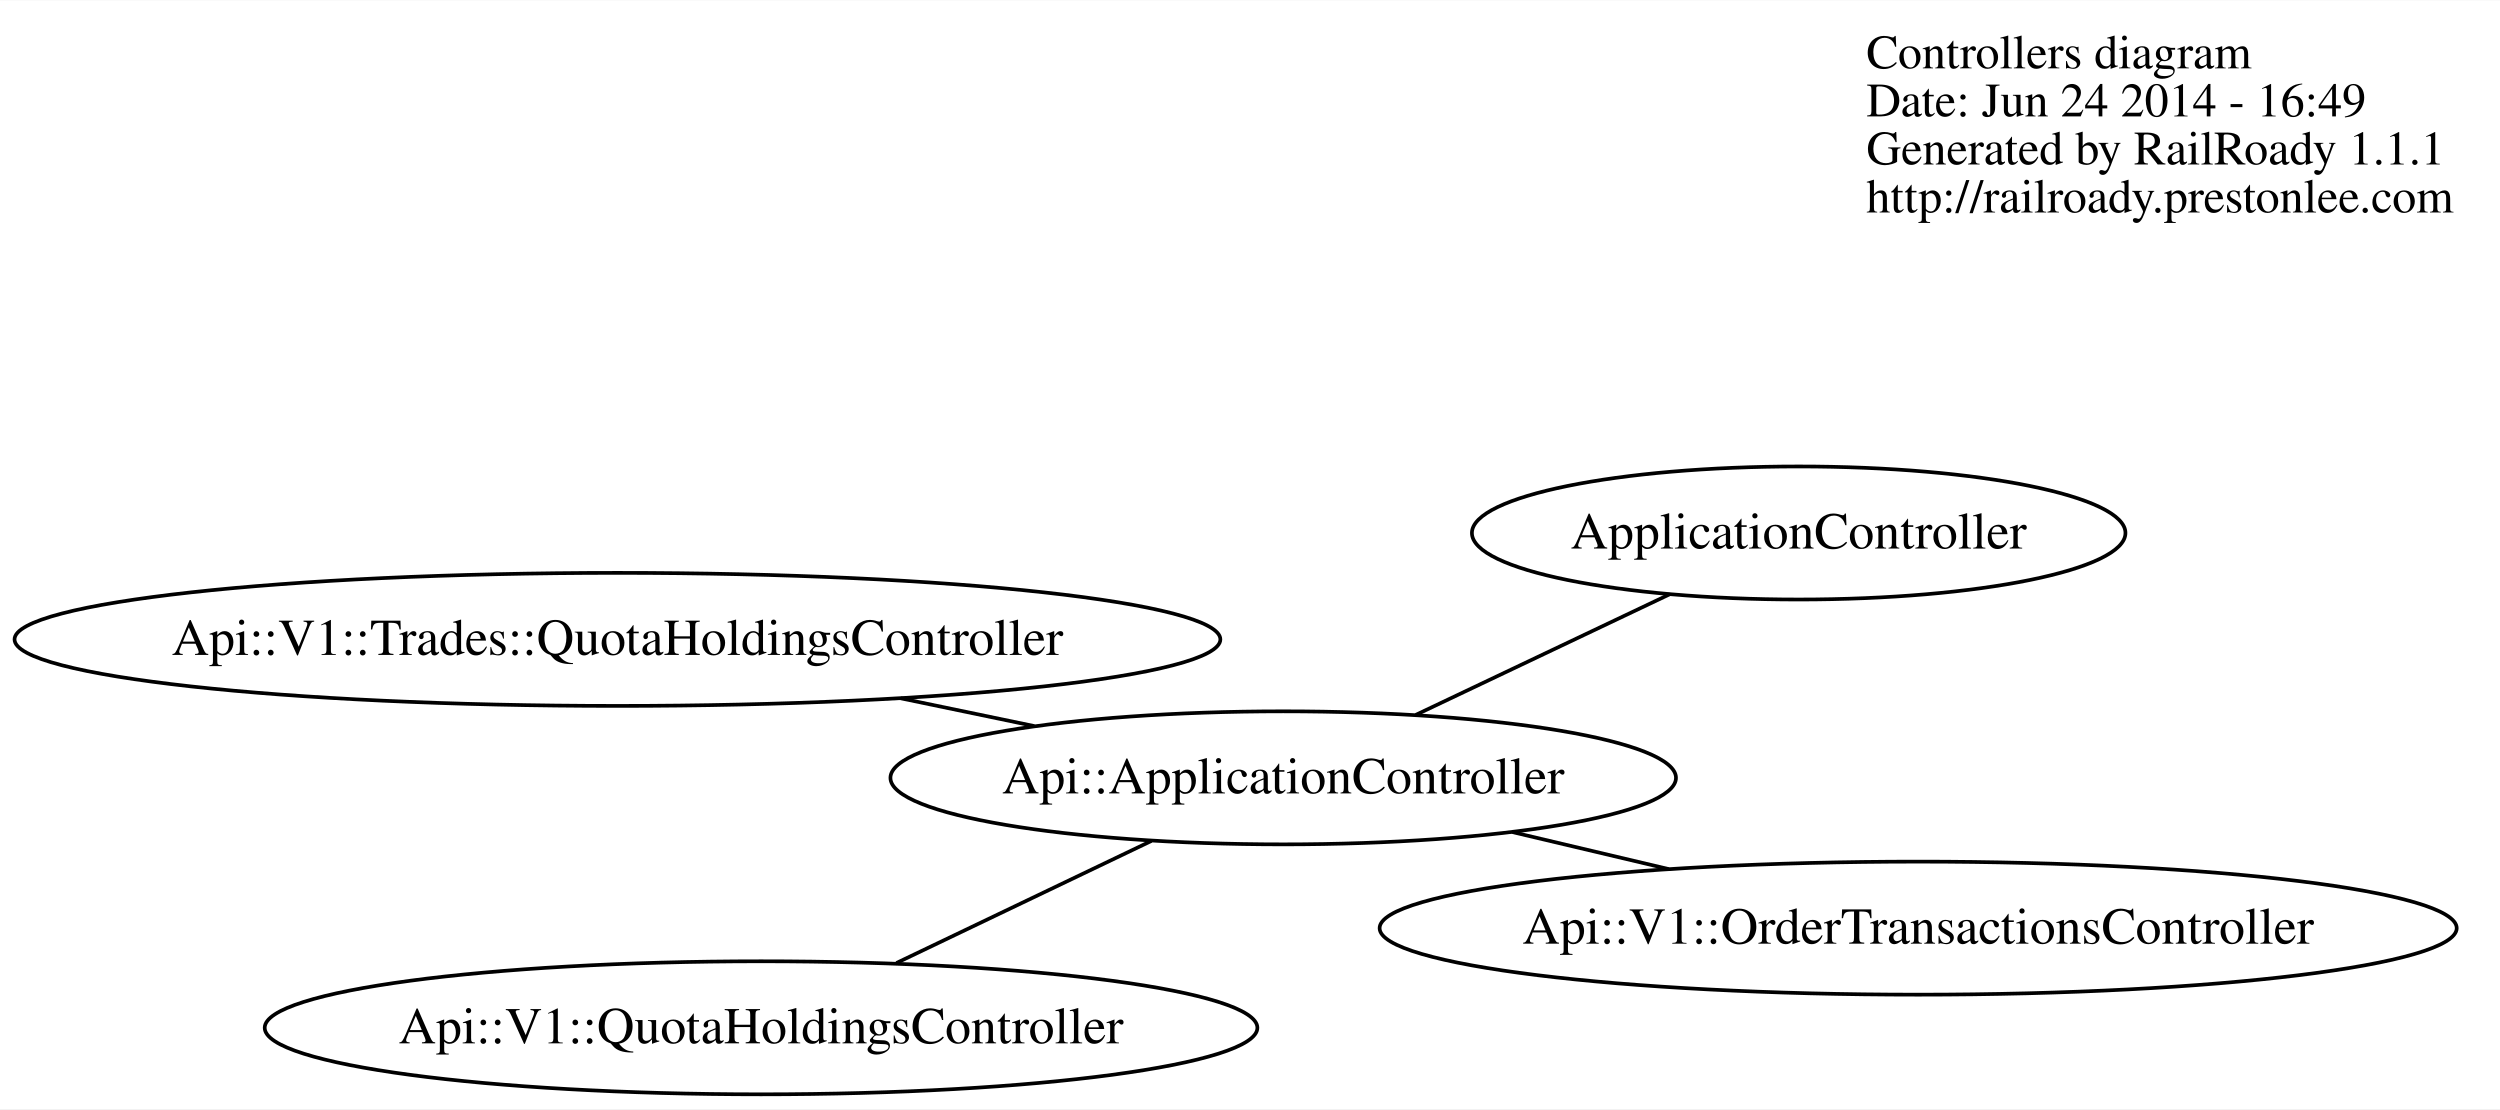
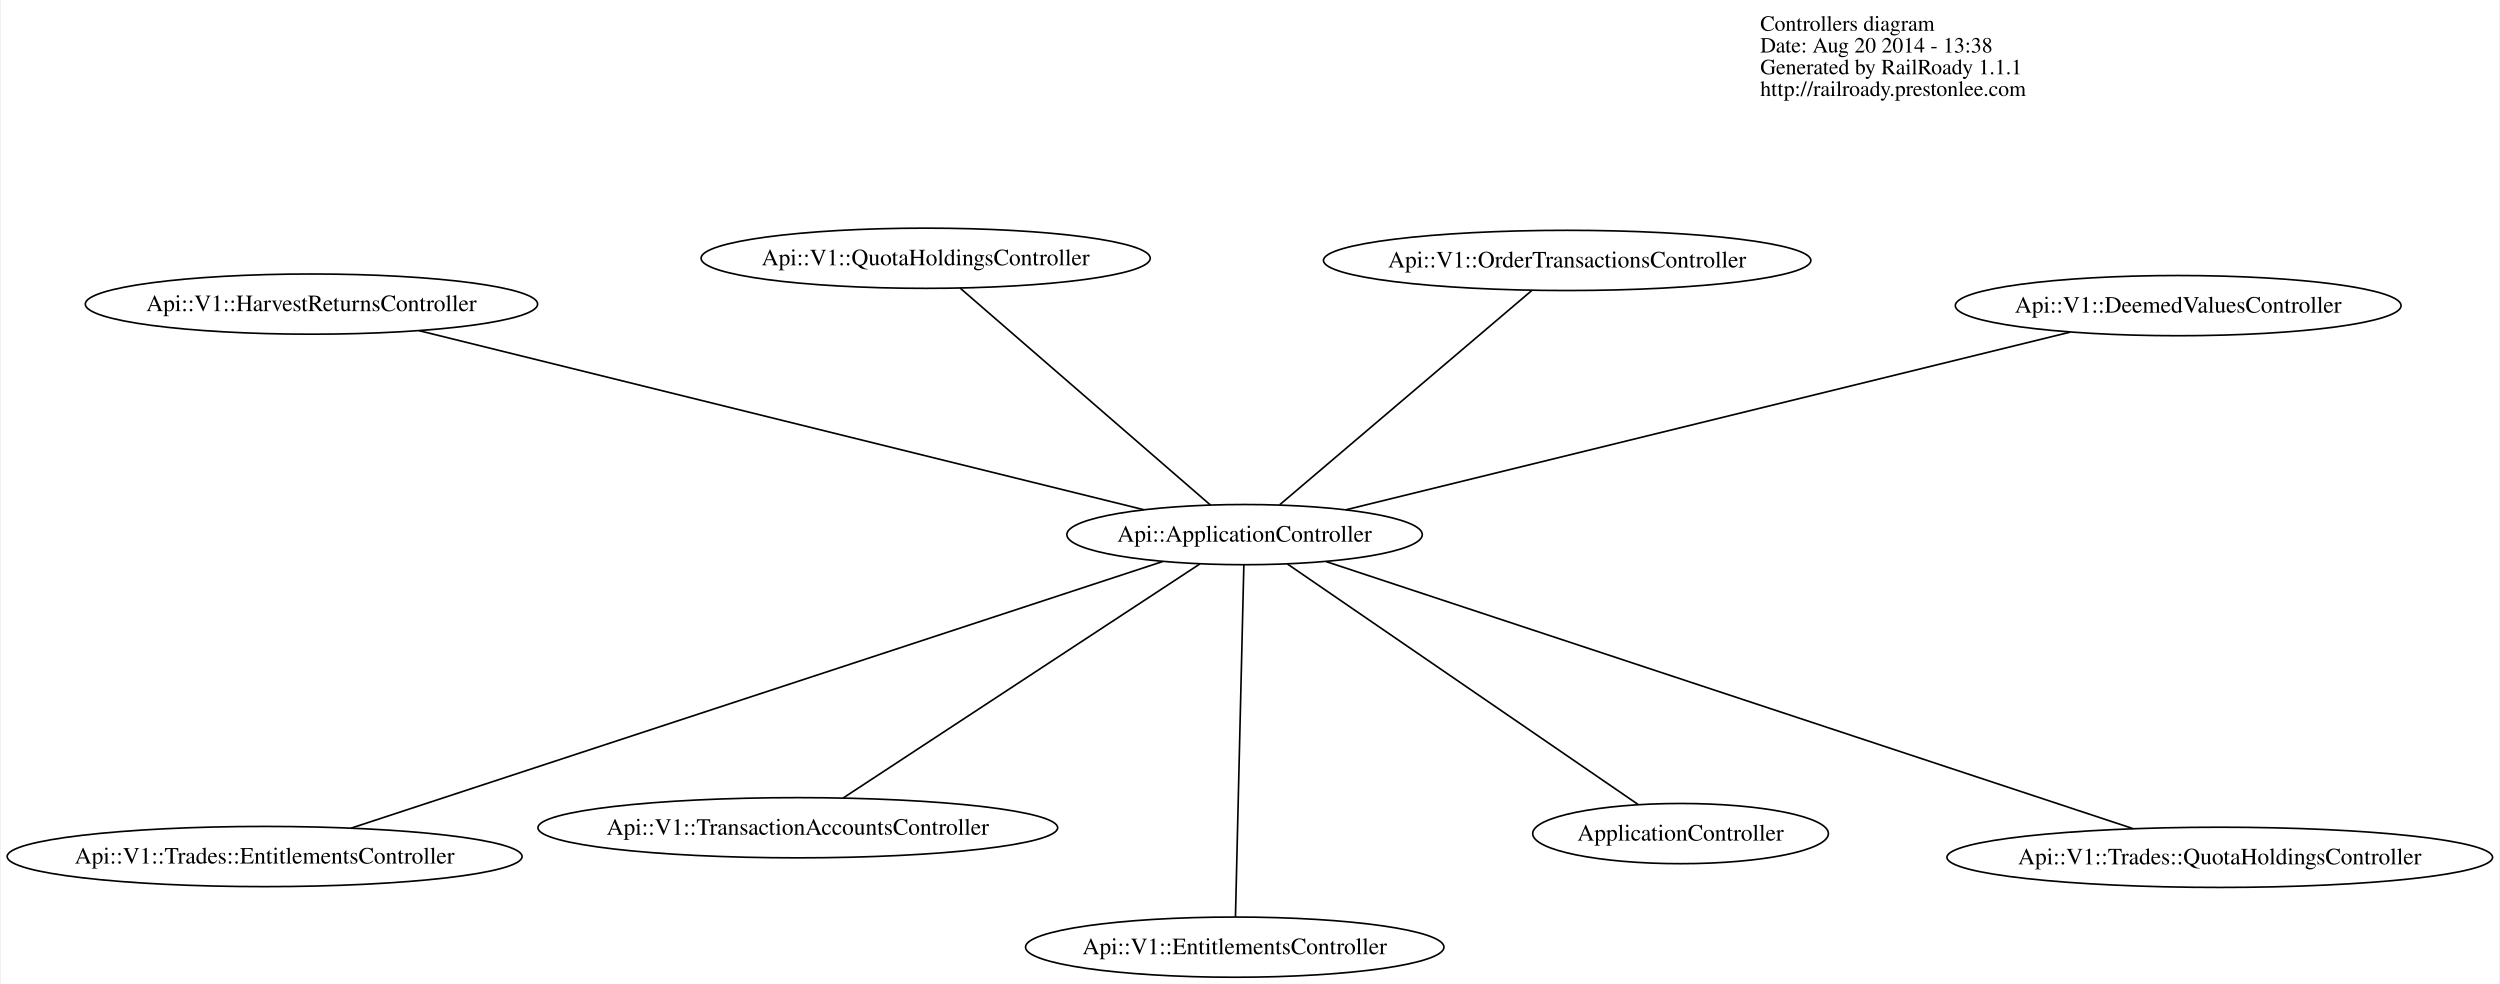
- <svg xmlns="http://www.w3.org/2000/svg" width="676pt" height="300pt" viewBox="0.00 0.00 676.44 300.00">
-   <g id="graph0" class="graph" transform="scale(1 1) rotate(0) translate(4 296)">
-     <polygon fill="white" stroke="none" points="-4,4 -4,-296 672.44,-296 672.44,4 -4,4" />
+ <svg xmlns="http://www.w3.org/2000/svg" width="1494pt" height="588pt" viewBox="0.00 0.00 1493.91 588.37">
+   <g id="graph0" class="graph" transform="scale(1 1) rotate(0) translate(783.797 324)">
+     <polygon fill="white" stroke="none" points="-783.797,264.372 -783.797,-324 710.112,-324 710.112,264.372 -783.797,264.372" />
    <g id="node1" class="node">
-       <text text-anchor="start" x="501" y="-277.6" font-family="Times,serif" font-size="13.00">Controllers diagram</text>
-       <text text-anchor="start" x="501" y="-264.6" font-family="Times,serif" font-size="13.00">Date: Jun 24 2014 - 16:49</text>
-       <text text-anchor="start" x="501" y="-251.6" font-family="Times,serif" font-size="13.00">Generated by RailRoady 1.1.1</text>
-       <text text-anchor="start" x="501" y="-238.6" font-family="Times,serif" font-size="13.00">http://railroady.prestonlee.com</text>
+       <text text-anchor="start" x="268.28" y="-305.6" font-family="Times,serif" font-size="13.00">Controllers diagram</text>
+       <text text-anchor="start" x="268.28" y="-292.6" font-family="Times,serif" font-size="13.00">Date: Aug 20 2014 - 13:38</text>
+       <text text-anchor="start" x="268.28" y="-279.6" font-family="Times,serif" font-size="13.00">Generated by RailRoady 1.1.1</text>
+       <text text-anchor="start" x="268.28" y="-266.6" font-family="Times,serif" font-size="13.00">http://railroady.prestonlee.com</text>
    </g>
    <g id="node2" class="node">
-       <ellipse fill="none" stroke="black" cx="343.205" cy="-85.632" rx="106.275" ry="18" />
-       <text text-anchor="middle" x="343.205" y="-81.432" font-family="Times,serif" font-size="14.00">Api::ApplicationController</text>
+       <ellipse fill="none" stroke="black" cx="-40.09" cy="-4.313" rx="106.275" ry="18" />
+       <text text-anchor="middle" x="-40.09" y="-0.113" font-family="Times,serif" font-size="14.00">Api::ApplicationController</text>
    </g>
    <g id="node3" class="node">
-       <ellipse fill="none" stroke="black" cx="515.009" cy="-44.965" rx="145.719" ry="18" />
-       <text text-anchor="middle" x="515.009" y="-40.765" font-family="Times,serif" font-size="14.00">Api::V1::OrderTransactionsController</text>
+       <ellipse fill="none" stroke="black" cx="518.196" cy="-141.245" rx="133.294" ry="18" />
+       <text text-anchor="middle" x="518.196" y="-137.045" font-family="Times,serif" font-size="14.00">Api::V1::DeemedValuesController</text>
    </g>
    <g id="edge2" class="edge">
-       <path fill="none" stroke="black" d="M405.23,-70.951C418.975,-67.697 433.605,-64.234 447.554,-60.932" />
+       <path fill="none" stroke="black" d="M20.453,-19.163C126.45,-45.161 344.693,-98.69 453.528,-125.384" />
    </g>
    <g id="node4" class="node">
-       <ellipse fill="none" stroke="black" cx="201.921" cy="-18" rx="134.298" ry="18" />
-       <text text-anchor="middle" x="201.921" y="-13.8" font-family="Times,serif" font-size="14.00">Api::V1::QuotaHoldingsController</text>
+       <ellipse fill="none" stroke="black" cx="-45.968" cy="242.372" rx="125.118" ry="18" />
+       <text text-anchor="middle" x="-45.968" y="246.572" font-family="Times,serif" font-size="14.00">Api::V1::EntitlementsController</text>
    </g>
    <g id="edge3" class="edge">
-       <path fill="none" stroke="black" d="M307.553,-68.566C286.463,-58.47 259.805,-45.709 238.547,-35.532" />
+       <path fill="none" stroke="black" d="M-40.522,13.826C-41.609,59.446 -44.448,178.558 -45.535,224.206" />
    </g>
    <g id="node5" class="node">
-       <ellipse fill="none" stroke="black" cx="163.067" cy="-123.094" rx="163.134" ry="18" />
-       <text text-anchor="middle" x="163.067" y="-118.894" font-family="Times,serif" font-size="14.00">Api::V1::Trades::QuotaHoldingsController</text>
+       <ellipse fill="none" stroke="black" cx="-598.071" cy="-142.159" rx="135.241" ry="18" />
+       <text text-anchor="middle" x="-598.071" y="-137.959" font-family="Times,serif" font-size="14.00">Api::V1::HarvestReturnsController</text>
    </g>
    <g id="edge4" class="edge">
-       <path fill="none" stroke="black" d="M275.872,-99.635C264.08,-102.087 251.732,-104.655 239.71,-107.155" />
+       <path fill="none" stroke="black" d="M-100.334,-19.196C-206.29,-45.372 -425.056,-99.417 -533.8,-126.281" />
    </g>
    <g id="node6" class="node">
-       <ellipse fill="none" stroke="black" cx="482.681" cy="-151.885" rx="88.417" ry="18" />
-       <text text-anchor="middle" x="482.681" y="-147.685" font-family="Times,serif" font-size="14.00">ApplicationController</text>
+       <ellipse fill="none" stroke="black" cx="152.809" cy="-168.272" rx="145.719" ry="18" />
+       <text text-anchor="middle" x="152.809" y="-164.072" font-family="Times,serif" font-size="14.00">Api::V1::OrderTransactionsController</text>
+     </g>
+     <g id="edge5" class="edge">
+       <path fill="none" stroke="black" d="M-19.079,-22.172C18.027,-53.711 94.737,-118.913 131.824,-150.436" />
+     </g>
+     <g id="node7" class="node">
+       <ellipse fill="none" stroke="black" cx="-230.784" cy="-169.574" rx="134.298" ry="18" />
+       <text text-anchor="middle" x="-230.784" y="-165.374" font-family="Times,serif" font-size="14.00">Api::V1::QuotaHoldingsController</text>
+     </g>
+     <g id="edge6" class="edge">
+       <path fill="none" stroke="black" d="M-60.497,-21.999C-97.105,-53.724 -173.525,-119.952 -210.235,-151.766" />
+     </g>
+     <g id="node8" class="node">
+       <ellipse fill="none" stroke="black" cx="-626.07" cy="188.185" rx="153.954" ry="18" />
+       <text text-anchor="middle" x="-626.07" y="192.385" font-family="Times,serif" font-size="14.00">Api::V1::Trades::EntitlementsController</text>
+     </g>
+     <g id="edge7" class="edge">
+       <path fill="none" stroke="black" d="M-89.042,11.768C-198.519,47.732 -462.3,134.385 -574.337,171.19" />
+     </g>
+     <g id="node9" class="node">
+       <ellipse fill="none" stroke="black" cx="543.045" cy="188.658" rx="163.134" ry="18" />
+       <text text-anchor="middle" x="543.045" y="192.858" font-family="Times,serif" font-size="14.00">Api::V1::Trades::QuotaHoldingsController</text>
+     </g>
+     <g id="edge8" class="edge">
+       <path fill="none" stroke="black" d="M8.625,11.807C117.433,47.814 379.411,134.508 491.143,171.483" />
+     </g>
+     <g id="node10" class="node">
+       <ellipse fill="none" stroke="black" cx="-307.252" cy="170.969" rx="155.39" ry="18" />
+       <text text-anchor="middle" x="-307.252" y="175.169" font-family="Times,serif" font-size="14.00">Api::V1::TransactionAccountsController</text>
+     </g>
+     <g id="edge9" class="edge">
+       <path fill="none" stroke="black" d="M-66.683,13.134C-117.629,46.559 -228.491,119.295 -279.971,153.07" />
+     </g>
+     <g id="node11" class="node">
+       <ellipse fill="none" stroke="black" cx="220.614" cy="174.461" rx="88.417" ry="18" />
+       <text text-anchor="middle" x="220.614" y="178.661" font-family="Times,serif" font-size="14.00">ApplicationController</text>
    </g>
    <g id="edge1" class="edge">
-       <path fill="none" stroke="black" d="M447.845,-135.337C426.867,-125.372 400.21,-112.71 379.053,-102.66" />
+       <path fill="none" stroke="black" d="M195.142,156.994C145.302,122.816 35.409,47.459 -14.514,13.225" />
    </g>
  </g>
</svg>
